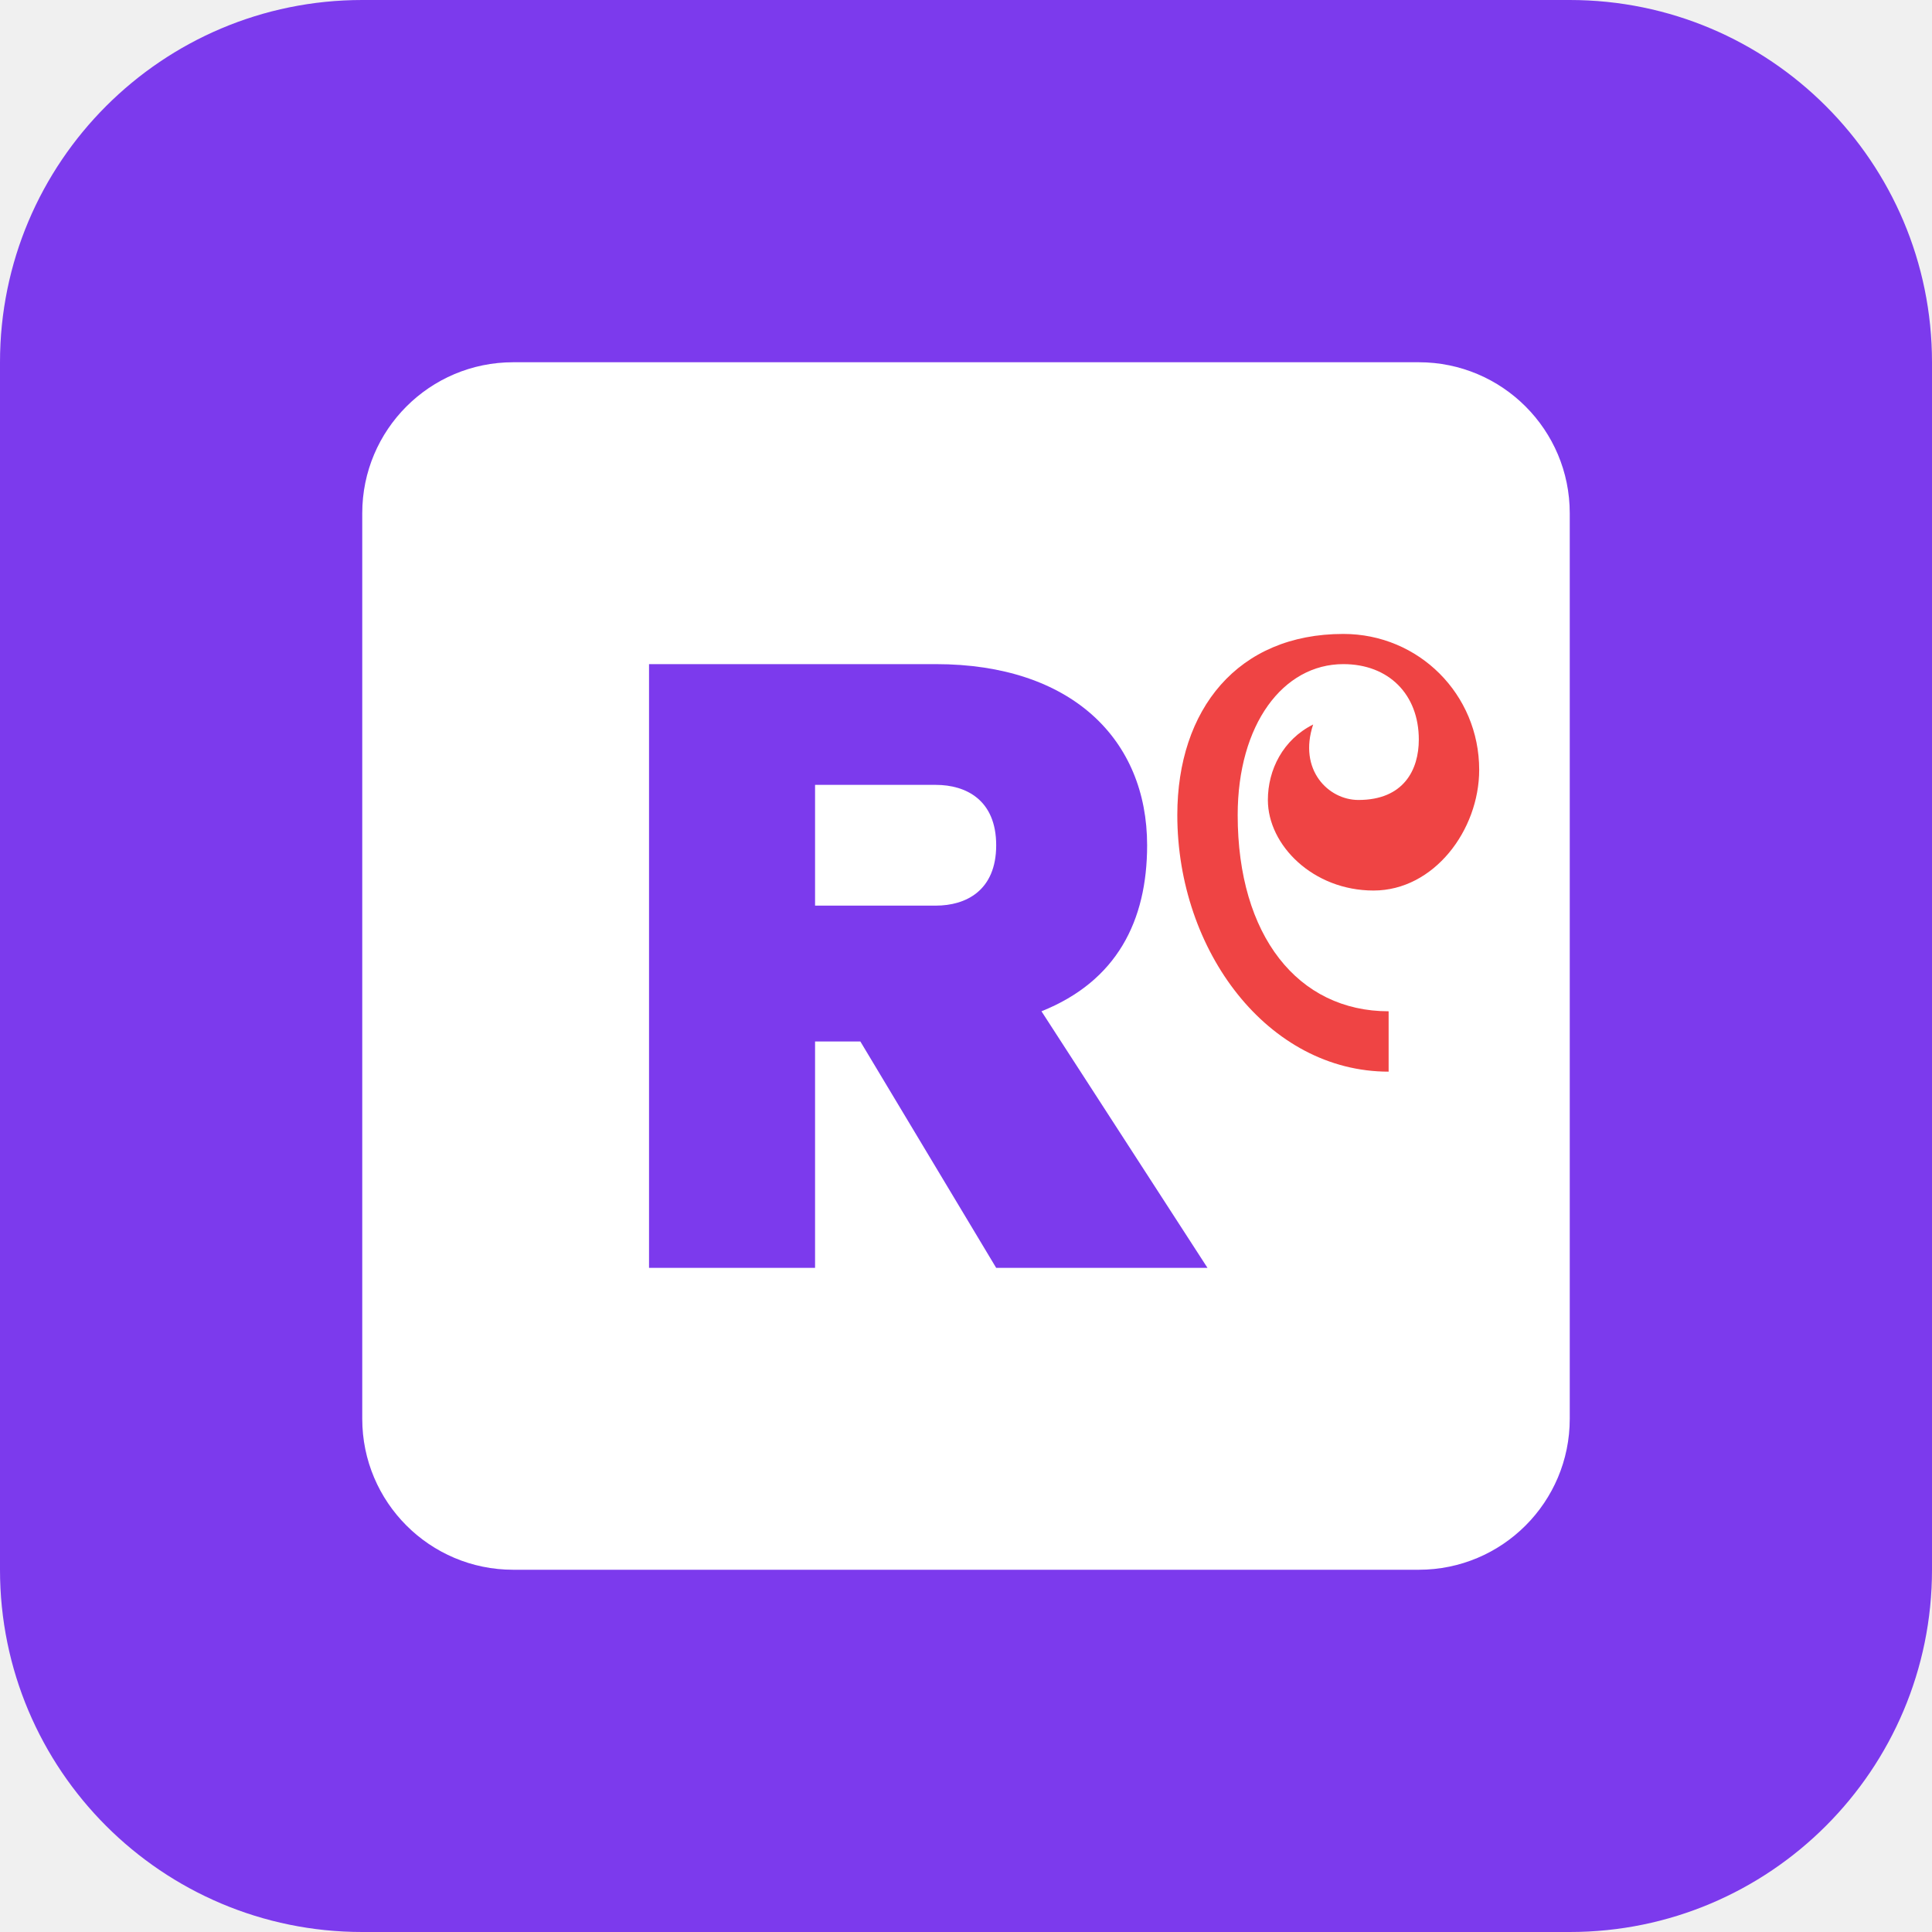
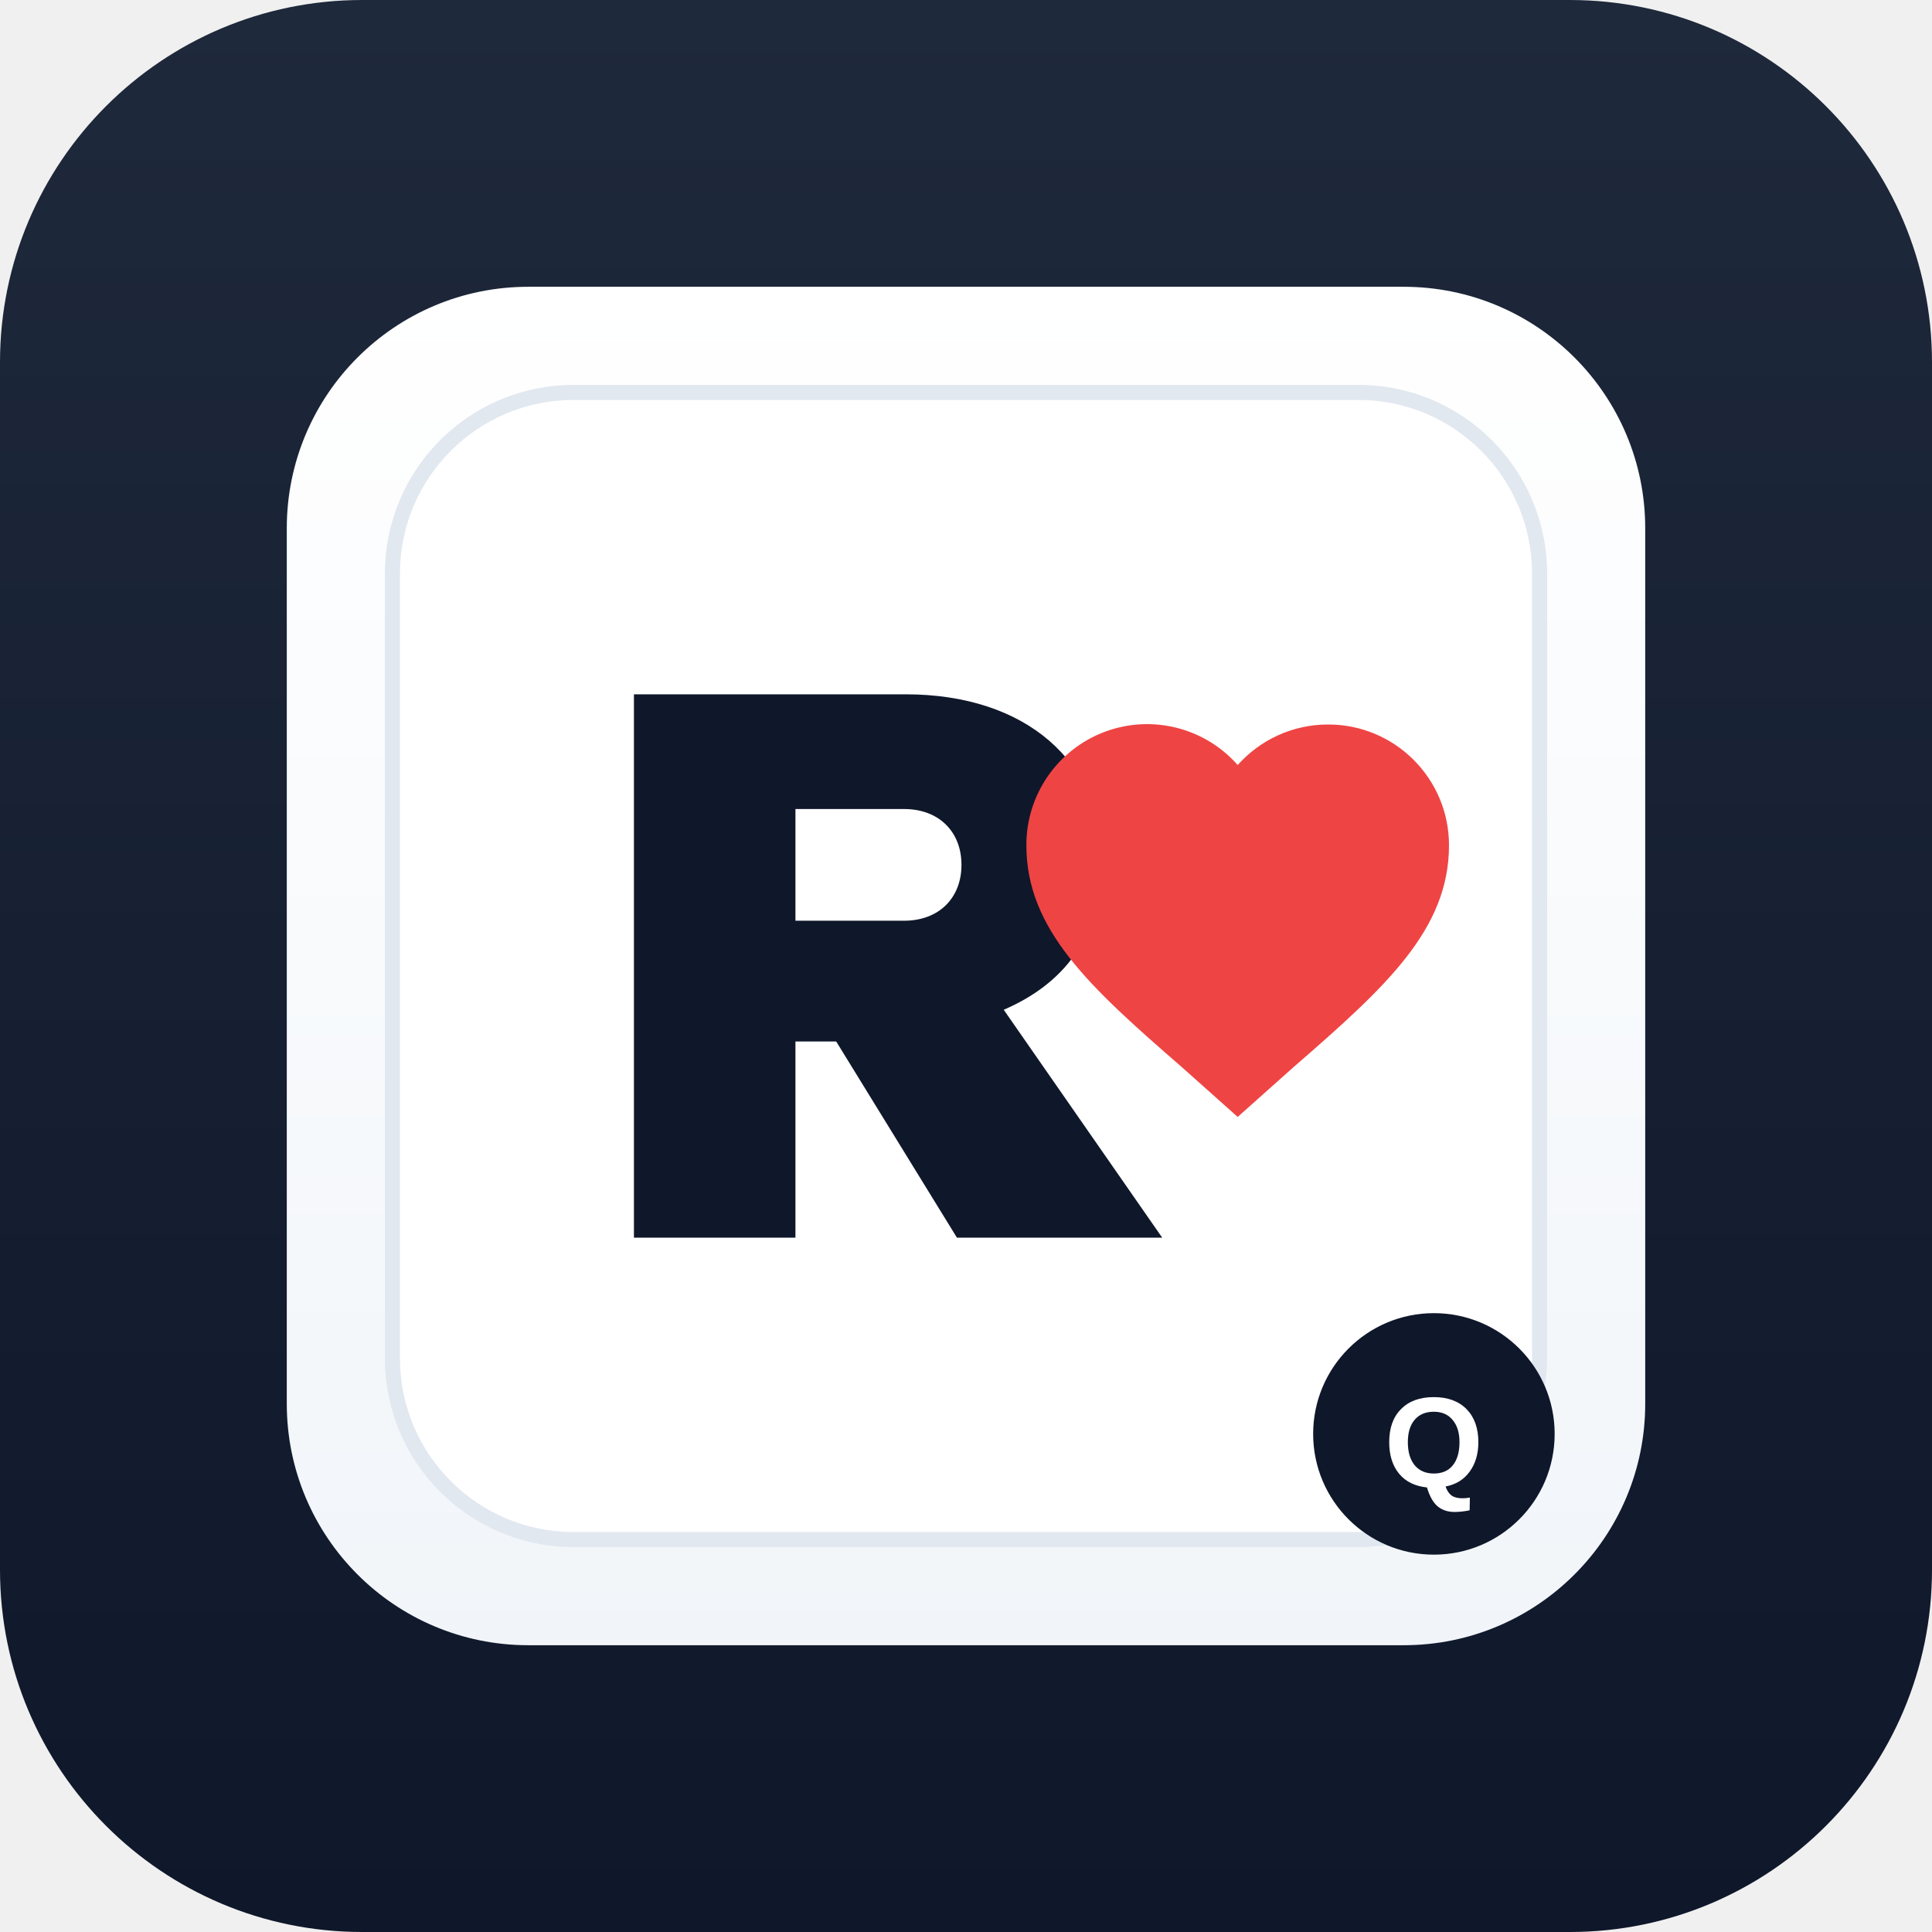
<svg xmlns="http://www.w3.org/2000/svg" viewBox="0 0 128 128" role="img" aria-label="QHub Games">
-   <rect width="128" height="128" rx="24" fill="#7c3aed" />
-   <rect x="24" y="24" width="80" height="80" rx="10" fill="#ffffff" />
-   <path d="M43 84V44h19c9 0 14 5 14 12 0 5-2 9-7 11l11 17H66L57 69h-3v15H43zm11-24h8c2 0 4-1 4-4s-2-4-4-4h-8v8z" fill="#7c3aed" />
-   <path d="M89 42c5 0 9 4 9 9 0 4-3 8-7 8-4 0-7-3-7-6 0-2 1-4 3-5-1 3 1 5 3 5 3 0 4-2 4-4 0-3-2-5-5-5-4 0-7 4-7 10 0 8 4 13 10 13v4c-8 0-14-8-14-17 0-7 4-12 11-12z" fill="#ef4444" />
+   <defs>
+     <linearGradient id="bg" x1="64" y1="0" x2="64" y2="128" gradientUnits="userSpaceOnUse">
+       <stop stop-color="#1e293b" />
+       <stop offset="1" stop-color="#0f172a" />
+     </linearGradient>
+     <linearGradient id="card" x1="64" y1="18" x2="64" y2="110" gradientUnits="userSpaceOnUse">
+       <stop stop-color="#ffffff" />
+       <stop offset="1" stop-color="#f1f5f9" />
+     </linearGradient>
+   </defs>
+   <rect width="128" height="128" rx="24" fill="url(#bg)" />
+   <rect x="19" y="19" width="90" height="90" rx="16" fill="url(#card)" />
+   <rect x="26" y="26" width="76" height="76" rx="12" fill="#ffffff" stroke="#e2e8f0" />
+   <path d="M42 82V46h18c8 0 13 4.5 13 11 0 4.6-2.1 8-6.5 9.9L77 82H63.4l-8-13h-2.7v13H42zm10.7-21h7.2c2.3 0 3.8-1.5 3.8-3.7s-1.5-3.7-3.8-3.7h-7.2V61z" fill="#0f172a" />
+   <path d="M88 48a8 8 0 0 1 8 8c0 5.6-4.2 9.4-10.3 14.7L82 74l-3.7-3.3C72.2 65.4 68 61.6 68 56a8 8 0 0 1 14.1-5.2L82 51l-.1-.2A8 8 0 0 1 88 48z" fill="#ef4444" />
+   <circle cx="95" cy="95" r="8" fill="#0f172a" />
+   <text x="95" y="98.5" text-anchor="middle" font-family="Arial, Helvetica, sans-serif" font-size="8.5" font-weight="700" fill="#ffffff">Q</text>
</svg>
